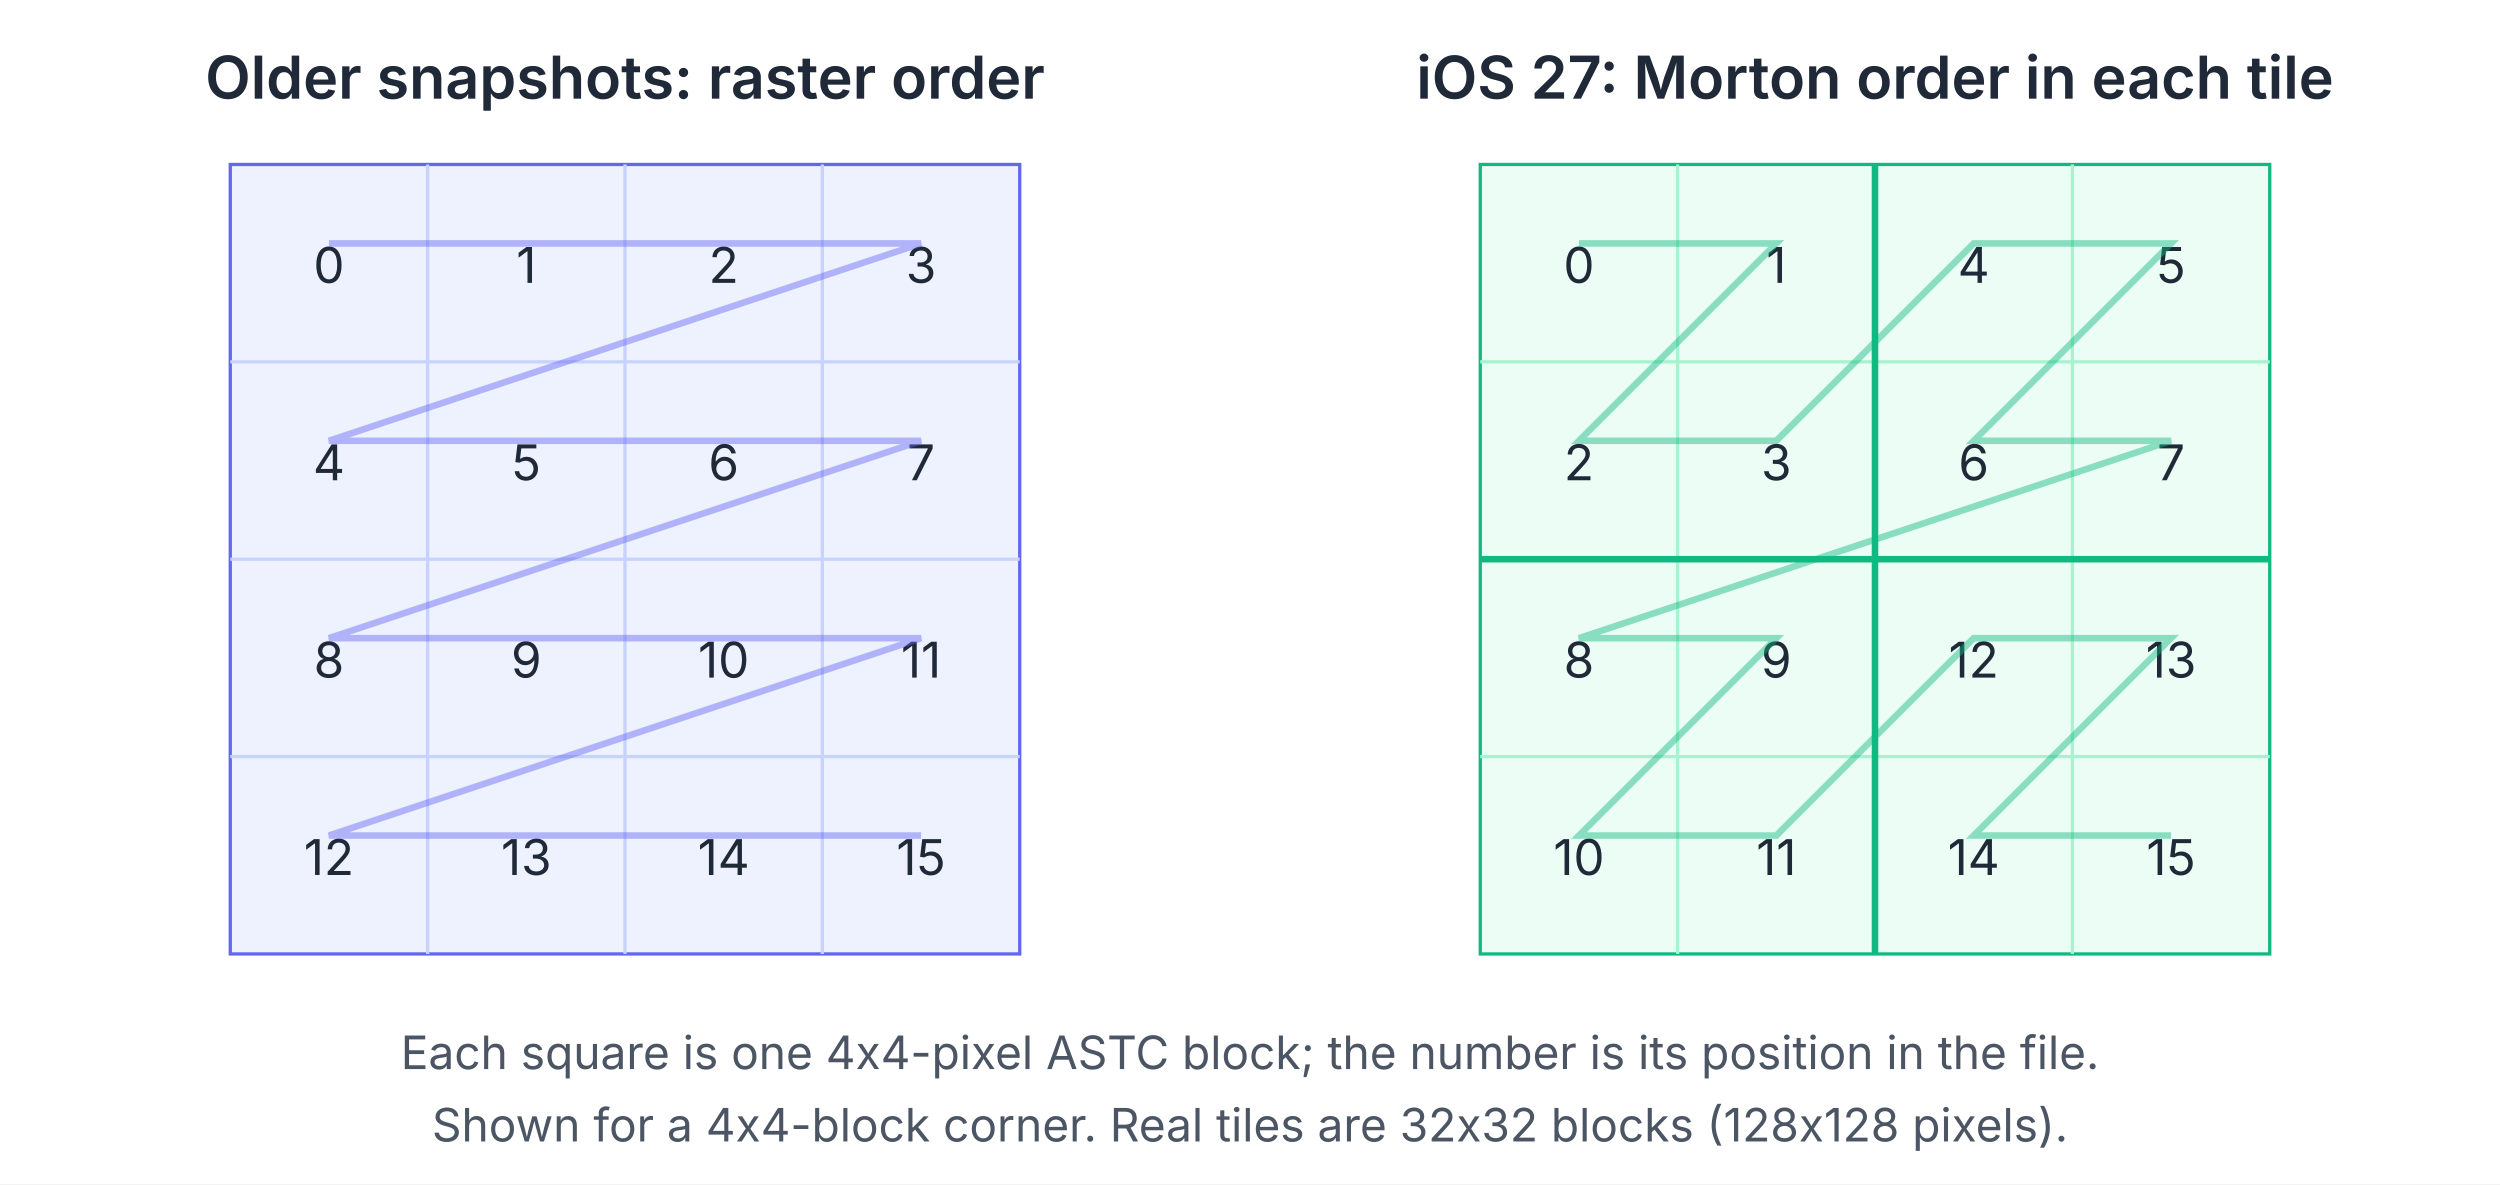
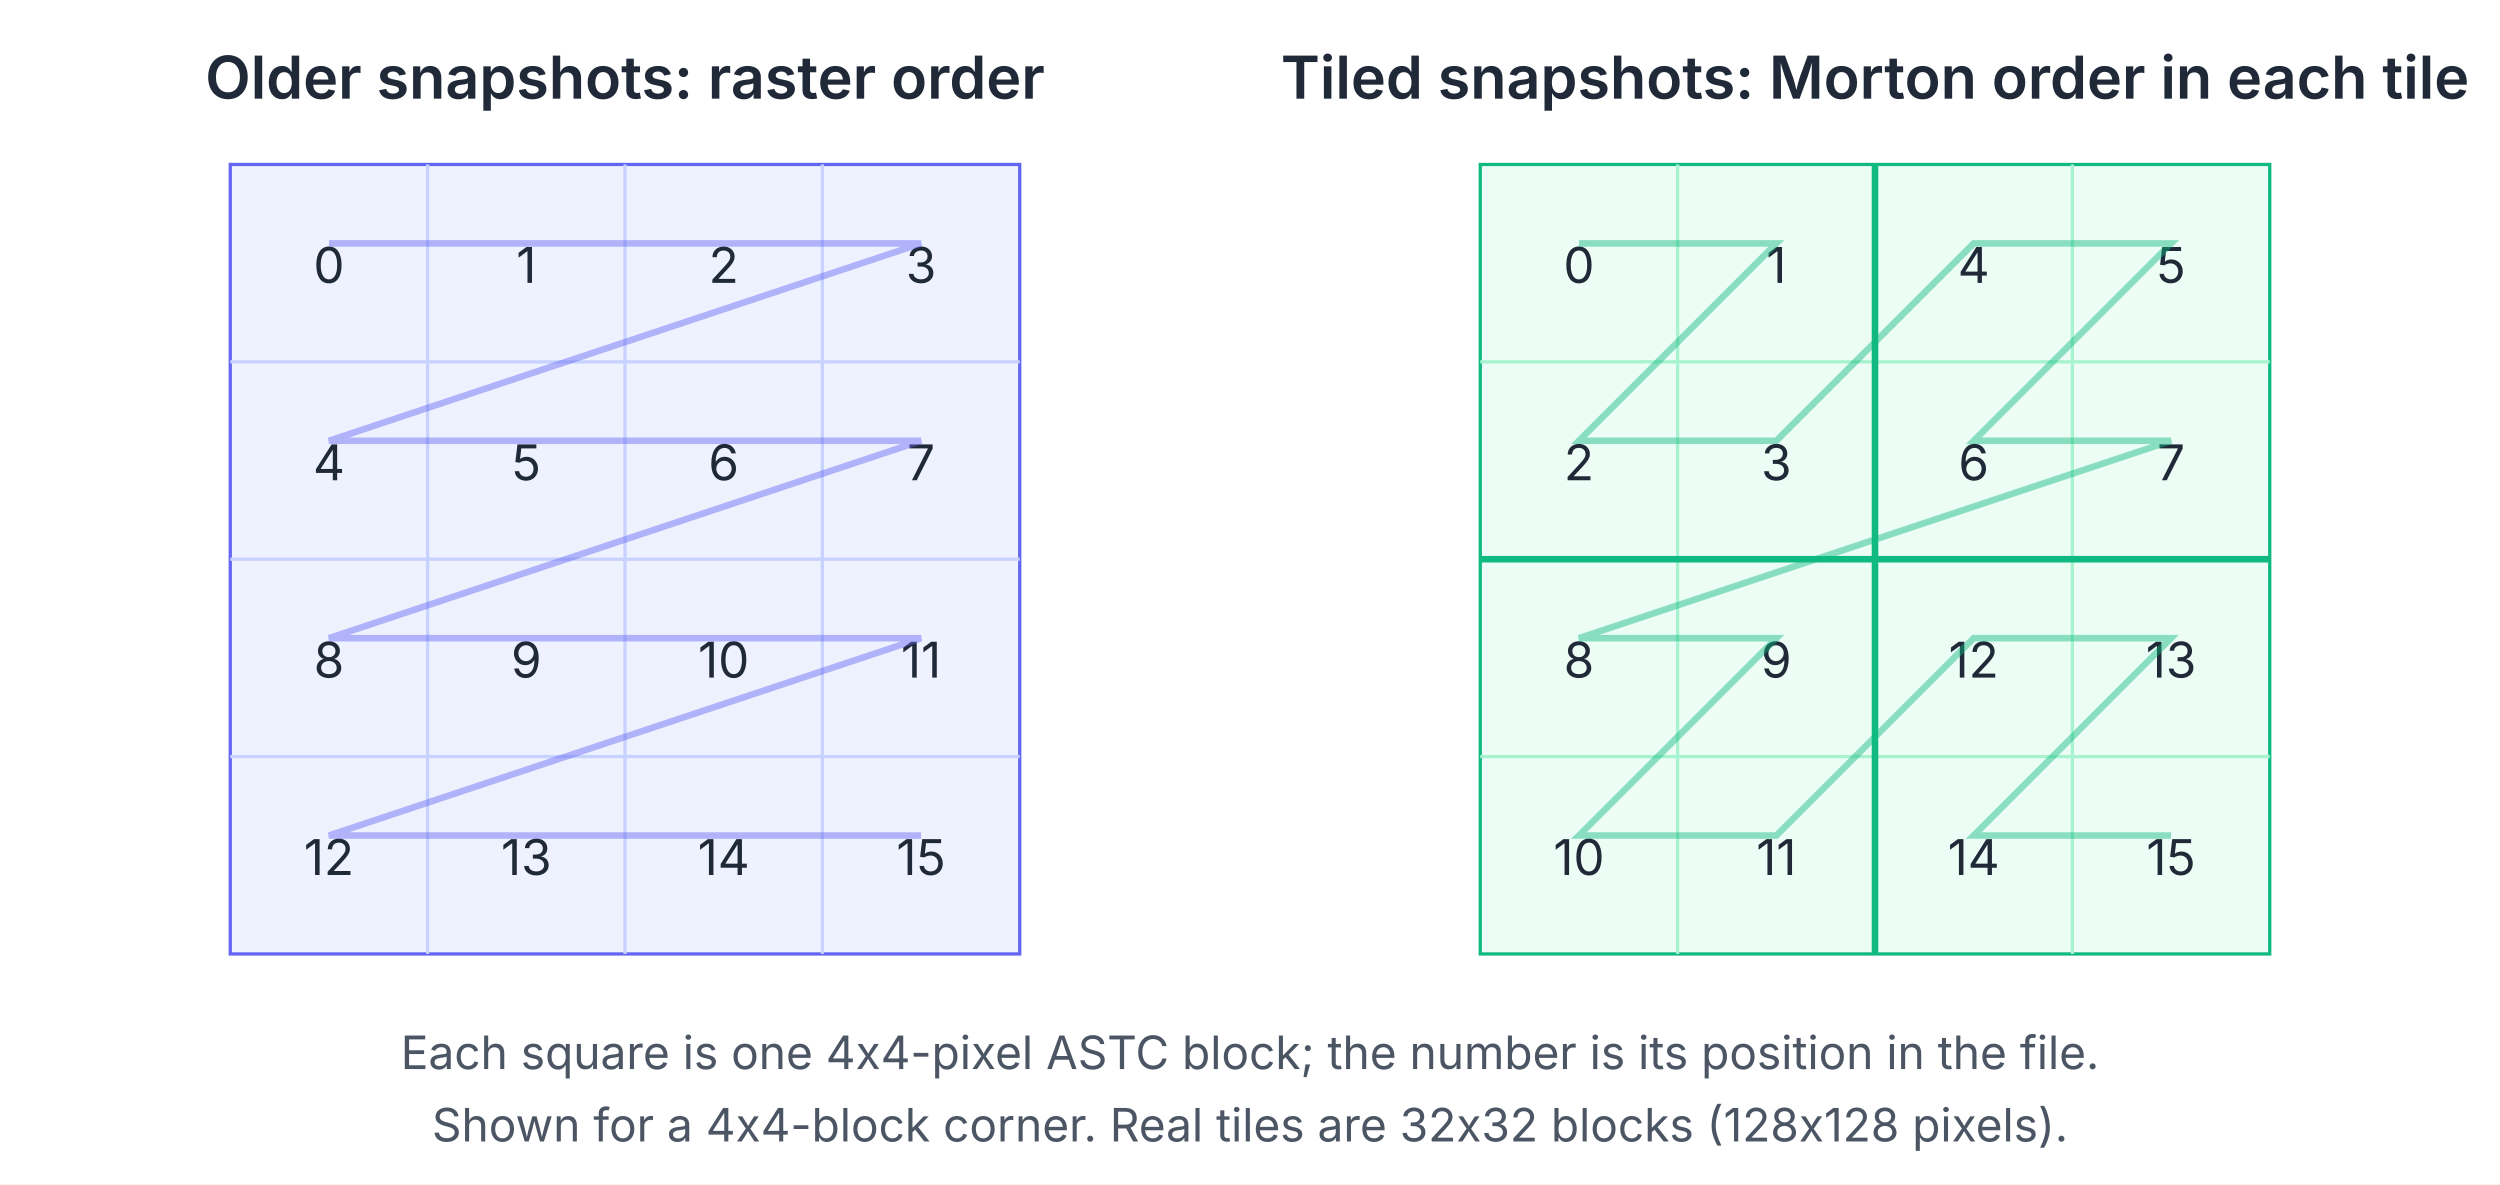
<svg xmlns="http://www.w3.org/2000/svg" viewBox="0 0 760 360" font-family="system-ui, -apple-system, Segoe UI, sans-serif">
  <rect width="760" height="360" fill="#ffffff" />
  <text x="190" y="30" text-anchor="middle" font-size="18" font-weight="600" fill="#1f2937">Older snapshots: raster order</text>
-   <text x="570" y="30" text-anchor="middle" font-size="18" font-weight="600" fill="#1f2937">iOS 27: Morton order in each tile</text>
+   <text x="570" y="30" text-anchor="middle" font-size="18" font-weight="600" fill="#1f2937">Tiled snapshots: Morton order in each tile</text>
  <g id="raster" transform="translate(70,50)">
    <g font-size="15" text-anchor="middle" fill="#1f2937">
      <rect x="0" y="0" width="240" height="240" fill="#eef2ff" stroke="#6366f1" />
      <g stroke="#c7d2fe">
        <line x1="60" y1="0" x2="60" y2="240" />
        <line x1="120" y1="0" x2="120" y2="240" />
        <line x1="180" y1="0" x2="180" y2="240" />
        <line x1="0" y1="60" x2="240" y2="60" />
        <line x1="0" y1="120" x2="240" y2="120" />
        <line x1="0" y1="180" x2="240" y2="180" />
      </g>
      <text x="30" y="36">0</text>
      <text x="90" y="36">1</text>
      <text x="150" y="36">2</text>
      <text x="210" y="36">3</text>
      <text x="30" y="96">4</text>
      <text x="90" y="96">5</text>
      <text x="150" y="96">6</text>
      <text x="210" y="96">7</text>
      <text x="30" y="156">8</text>
      <text x="90" y="156">9</text>
      <text x="150" y="156">10</text>
      <text x="210" y="156">11</text>
      <text x="30" y="216">12</text>
      <text x="90" y="216">13</text>
      <text x="150" y="216">14</text>
      <text x="210" y="216">15</text>
    </g>
    <polyline points="30,24 210,24 30,84 210,84 30,144 210,144 30,204 210,204" fill="none" stroke="#6366f1" stroke-width="2" opacity="0.45" />
  </g>
  <g id="morton" transform="translate(450,50)">
    <g font-size="15" text-anchor="middle" fill="#1f2937">
      <rect x="0" y="0" width="240" height="240" fill="#ecfdf5" stroke="#10b981" />
      <g stroke="#a7f3d0">
        <line x1="60" y1="0" x2="60" y2="240" />
        <line x1="180" y1="0" x2="180" y2="240" />
        <line x1="0" y1="60" x2="240" y2="60" />
        <line x1="0" y1="180" x2="240" y2="180" />
      </g>
      <g stroke="#10b981" stroke-width="2">
        <line x1="120" y1="0" x2="120" y2="240" />
        <line x1="0" y1="120" x2="240" y2="120" />
      </g>
      <text x="30" y="36">0</text>
      <text x="90" y="36">1</text>
      <text x="150" y="36">4</text>
      <text x="210" y="36">5</text>
      <text x="30" y="96">2</text>
      <text x="90" y="96">3</text>
      <text x="150" y="96">6</text>
      <text x="210" y="96">7</text>
      <text x="30" y="156">8</text>
      <text x="90" y="156">9</text>
      <text x="150" y="156">12</text>
      <text x="210" y="156">13</text>
      <text x="30" y="216">10</text>
      <text x="90" y="216">11</text>
      <text x="150" y="216">14</text>
      <text x="210" y="216">15</text>
    </g>
    <polyline points="30,24 90,24 30,84 90,84 150,24 210,24 150,84 210,84 30,144 90,144 30,204 90,204 150,144 210,144 150,204 210,204" fill="none" stroke="#10b981" stroke-width="2" opacity="0.45" />
  </g>
  <text x="380" y="325" text-anchor="middle" font-size="14" fill="#4b5563">Each square is one 4x4-pixel ASTC block; the number is its position in the file.</text>
  <text x="380" y="347" text-anchor="middle" font-size="14" fill="#4b5563">Shown for a 4x4-block corner. Real tiles are 32x32 blocks (128x128 pixels).</text>
</svg>
